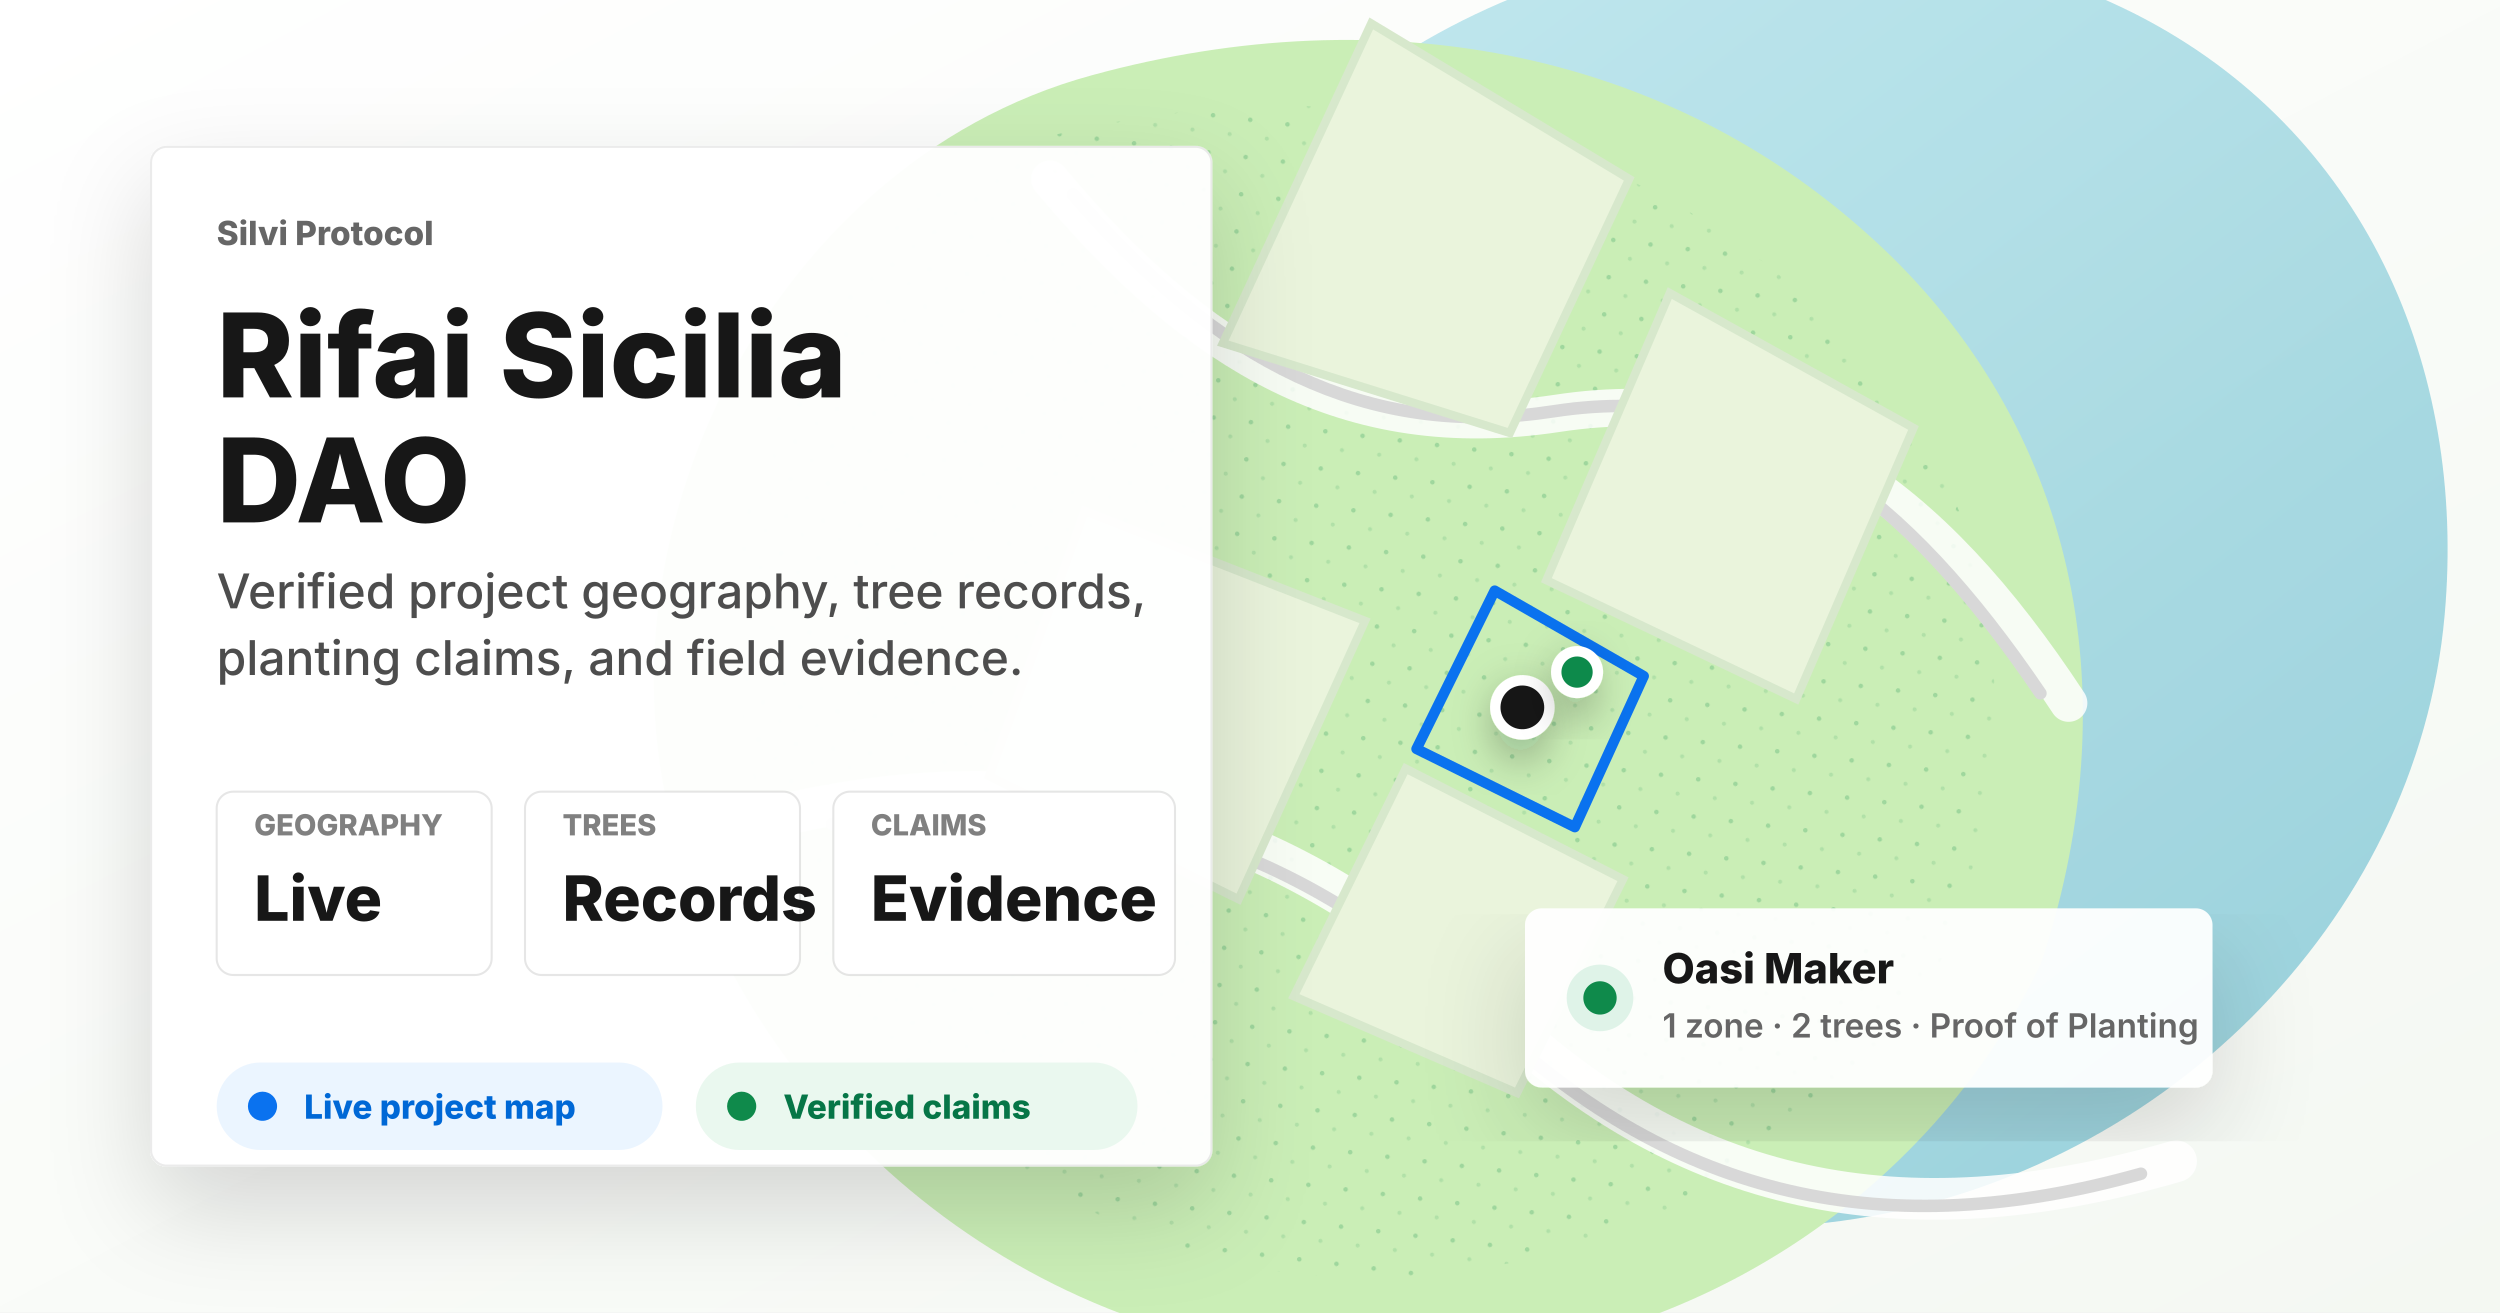
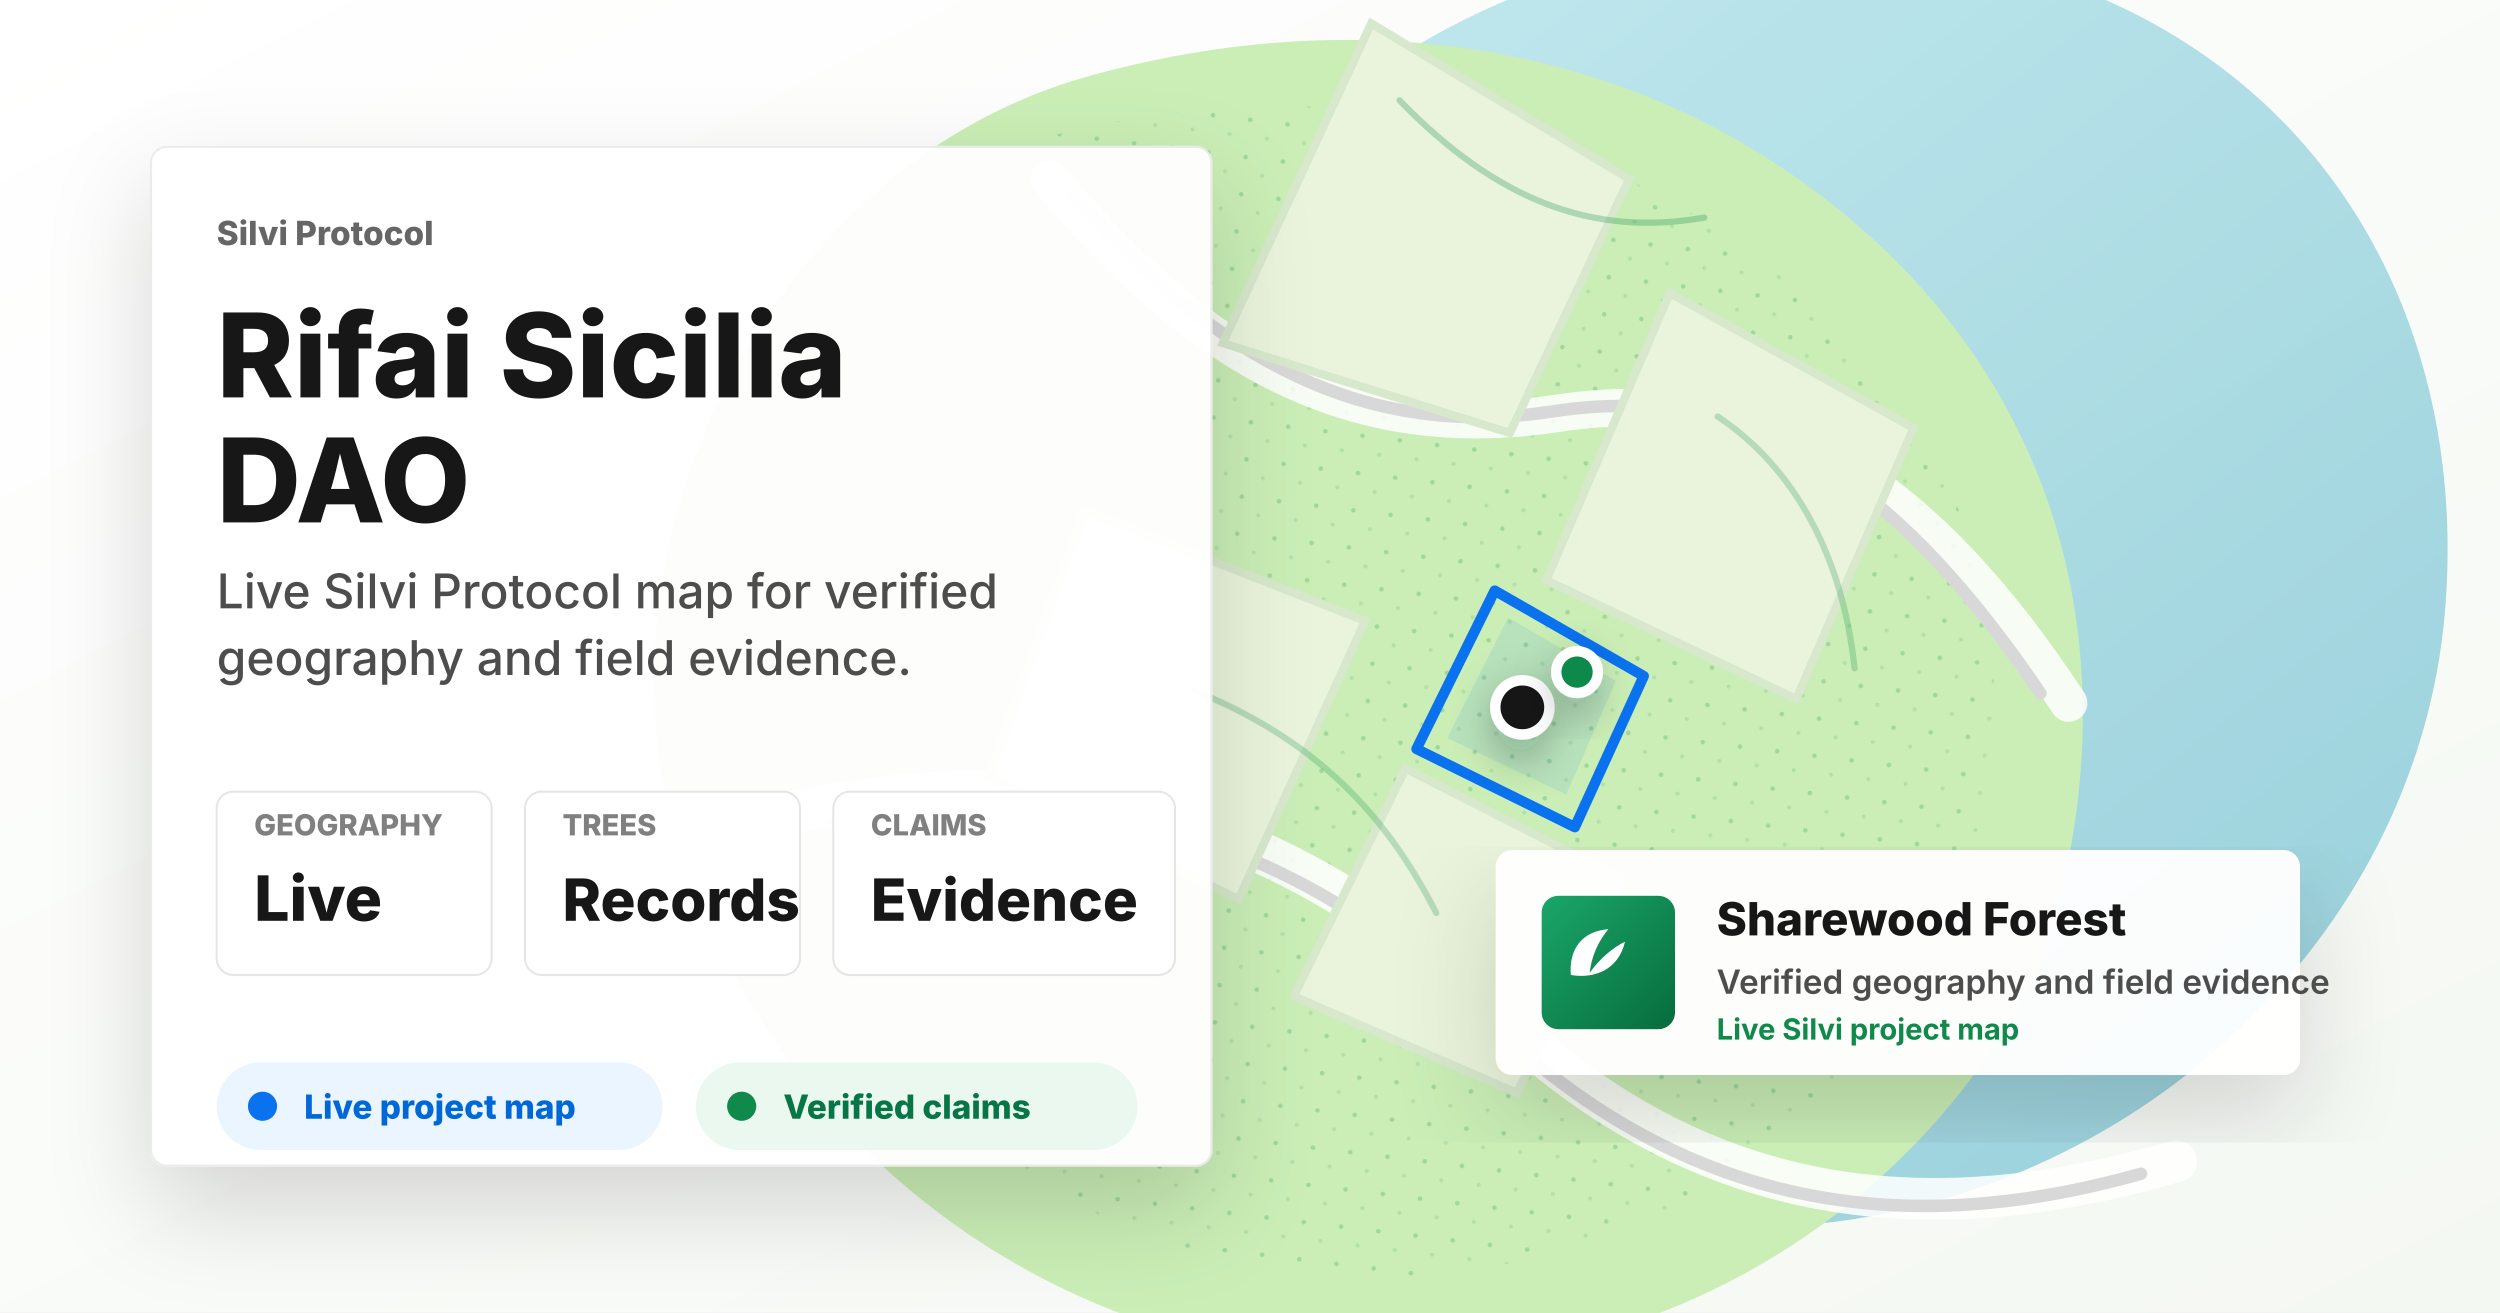
<svg xmlns="http://www.w3.org/2000/svg" width="1200" height="630" viewBox="0 0 1200 630" role="img" aria-labelledby="title desc">
  <defs>
    <linearGradient id="paper" x1="0" y1="0" x2="1" y2="1">
      <stop offset="0" stop-color="#ffffff" />
      <stop offset="1" stop-color="#f4f8f2" />
    </linearGradient>
    <linearGradient id="sea" x1="0" y1="0" x2="1" y2="1">
      <stop offset="0" stop-color="#bfe8ee" />
      <stop offset="1" stop-color="#8fcbd8" />
+     </linearGradient>
+     <linearGradient id="labelIcon" x1="0" y1="0" x2="1" y2="1">
+       <stop offset="0" stop-color="#1aa66a" />
+       <stop offset="1" stop-color="#076c3c" />
    </linearGradient>
    <pattern id="fieldDots" width="18" height="18" patternUnits="userSpaceOnUse">
      <circle cx="4" cy="4" r="1.1" fill="#0f8a4b" opacity="0.32" />
      <circle cx="13" cy="12" r="1" fill="#0f8a4b" opacity="0.18" />
    </pattern>
    <filter id="cardShadow" x="-20%" y="-20%" width="140%" height="150%" color-interpolation-filters="sRGB">
      <feDropShadow dx="0" dy="2" stdDeviation="2" flood-color="#000000" flood-opacity="0.08" />
      <feDropShadow dx="0" dy="20" stdDeviation="24" flood-color="#000000" flood-opacity="0.16" />
    </filter>
    <filter id="pinShadow" x="-80%" y="-80%" width="260%" height="260%" color-interpolation-filters="sRGB">
      <feDropShadow dx="0" dy="8" stdDeviation="10" flood-color="#032516" flood-opacity="0.28" />
    </filter>
  </defs>
  <rect width="1200" height="630" fill="url(#paper)" />
  <g transform="translate(612 -72) rotate(7)">
    <path d="M420 28C535 70 598 176 602 296C607 445 498 581 350 620C214 656 80 592 8 485C-67 375-53 225 35 126C128 21 290-19 420 28Z" fill="url(#sea)" opacity="0.92" />
    <path d="M-74 118C60 63 204 71 318 158C423 239 455 363 430 486C390 604 284 694 151 713C-12 736-156 650-221 520C-292 380-226 180-74 118Z" fill="#caeeb6" />
    <path d="M-92 150C54 94 194 113 299 197C390 270 412 380 383 488C343 587 250 656 135 674C-1 694-124 616-181 503C-242 379-218 211-92 150Z" fill="url(#fieldDots)" opacity="0.72" />
    <path d="M-171 486C-41 441 71 466 175 543C273 615 378 627 506 572" fill="none" stroke="#ffffff" stroke-width="20" stroke-linecap="round" opacity="0.86" />
    <path d="M-154 490C-26 449 76 475 171 546C270 619 373 629 490 580" fill="none" stroke="#d8d8d8" stroke-width="6" stroke-linecap="round" />
    <path d="M-88 170C-7 246 70 279 167 252C270 223 350 268 428 360" fill="none" stroke="#ffffff" stroke-width="18" stroke-linecap="round" opacity="0.84" />
    <path d="M-76 176C2 247 78 276 166 251C262 224 338 270 414 357" fill="none" stroke="#d8d8d8" stroke-width="6" stroke-linecap="round" />
    <path d="M56 77L188 136L146 264L4 238Z" fill="#eaf4dc" stroke="#d7e8cc" stroke-width="4" />
    <path d="M214 188L338 238L298 374L172 332Z" fill="#eaf4dc" stroke="#d7e8cc" stroke-width="4" />
    <path d="M-52 326L88 362L44 502L-82 458Z" fill="#eaf4dc" stroke="#d7e8cc" stroke-width="4" />
    <path d="M116 430L226 470L188 578L76 545Z" fill="#eaf4dc" stroke="#d7e8cc" stroke-width="4" />
+     <path d="M74 112C126 154 174 166 226 150" fill="none" stroke="#0f8a4b" stroke-width="3" stroke-linecap="round" opacity="0.28" />
+     <path d="M10 405C66 420 106 448 139 497" fill="none" stroke="#0f8a4b" stroke-width="3" stroke-linecap="round" opacity="0.24" />
+     <path d="M244 244C284 264 312 304 324 356" fill="none" stroke="#0f8a4b" stroke-width="3" stroke-linecap="round" opacity="0.24" />
    <path d="M148 340L224 372L200 448L120 420Z" fill="none" stroke="#0a72ef" stroke-width="5" stroke-linejoin="round" />
+     <path d="M156 352L211 376L194 433L134 413Z" fill="#0a72ef" opacity="0.10" />
    <circle cx="168" cy="394" r="13" fill="#171717" stroke="#ffffff" stroke-width="5" filter="url(#pinShadow)" />
    <circle cx="192" cy="374" r="10" fill="#0f8a4b" stroke="#ffffff" stroke-width="5" filter="url(#pinShadow)" />
  </g>
  <g transform="translate(72 70)" filter="url(#cardShadow)">
    <rect width="510" height="490" rx="8" fill="#ffffff" opacity="0.96" />
    <rect x="0.5" y="0.5" width="509" height="489" rx="7.5" fill="none" stroke="#000000" opacity="0.08" />
  </g>
-   <g transform="translate(104 106)" font-family="Inter, ui-sans-serif, -apple-system, BlinkMacSystemFont, 'Segoe UI', sans-serif">
+   <g transform="translate(104 106)" font-family="Geist, Inter, ui-sans-serif, -apple-system, BlinkMacSystemFont, 'Segoe UI', sans-serif">
    <text x="0" y="0" dominant-baseline="hanging" font-size="16" font-weight="800" fill="#666666" text-transform="uppercase">Silvi Protocol</text>
    <text x="0" y="44" dominant-baseline="hanging" font-size="56" line-height="1" font-weight="800" fill="#171717">Rifai Sicilia</text>
    <text x="0" y="104" dominant-baseline="hanging" font-size="56" line-height="1" font-weight="800" fill="#171717">DAO</text>
-     <text x="0" y="186" font-size="23" font-weight="500" fill="#4d4d4d">Verified project geography, tree records,</text>
-     <text x="0" y="218" font-size="23" font-weight="500" fill="#4d4d4d">planting claims, and field evidence.</text>
+     <text x="0" y="186" font-size="23" font-weight="500" fill="#4d4d4d">Live Silvi Protocol map for verified</text>
+     <text x="0" y="218" font-size="23" font-weight="500" fill="#4d4d4d">geography and field evidence.</text>
    <g transform="translate(0 274)">
      <rect width="132" height="88" rx="8" fill="#ffffff" stroke="#000000" stroke-opacity="0.10" />
      <text x="18" y="21" font-size="14" font-weight="800" fill="#808080">GEOGRAPHY</text>
      <text x="18" y="62" font-size="30" font-weight="800" fill="#171717">Live</text>
    </g>
    <g transform="translate(148 274)">
      <rect width="132" height="88" rx="8" fill="#ffffff" stroke="#000000" stroke-opacity="0.10" />
      <text x="18" y="21" font-size="14" font-weight="800" fill="#808080">TREES</text>
-       <text x="18" y="62" font-size="30" font-weight="800" fill="#171717">Records</text>
+       <text x="18" y="62" font-size="28" font-weight="800" fill="#171717">Records</text>
    </g>
    <g transform="translate(296 274)">
      <rect width="164" height="88" rx="8" fill="#ffffff" stroke="#000000" stroke-opacity="0.10" />
      <text x="18" y="21" font-size="14" font-weight="800" fill="#808080">CLAIMS</text>
-       <text x="18" y="62" font-size="30" font-weight="800" fill="#171717">Evidence</text>
+       <text x="18" y="62" font-size="28" font-weight="800" fill="#171717">Evidence</text>
    </g>
    <g transform="translate(0 404)">
      <rect width="214" height="42" rx="21" fill="#ebf5ff" />
      <circle cx="22" cy="21" r="7" fill="#0a72ef" />
      <text x="42" y="27" font-size="16" font-weight="800" fill="#0068d6">Live project map</text>
    </g>
    <g transform="translate(230 404)">
      <rect width="212" height="42" rx="21" fill="#eaf8ef" />
      <circle cx="22" cy="21" r="7" fill="#0f8a4b" />
      <text x="42" y="27" font-size="16" font-weight="800" fill="#067647">Verified claims</text>
    </g>
  </g>
-   <g transform="translate(732 436)" font-family="Inter, ui-sans-serif, -apple-system, BlinkMacSystemFont, 'Segoe UI', sans-serif">
-     <rect width="330" height="86" rx="8" fill="#ffffff" opacity="0.94" filter="url(#cardShadow)" />
-     <circle cx="36" cy="43" r="12" fill="#0f8a4b" stroke="#dff3e8" stroke-width="8" />
-     <text x="66" y="36" font-size="20" font-weight="800" fill="#171717">Oasi Maker</text>
-     <text x="66" y="62" font-size="16" font-weight="600" fill="#666666">1 zone · 2 trees · Proof of Planting</text>
+   <g transform="translate(718 408)" font-family="Geist, Inter, ui-sans-serif, -apple-system, BlinkMacSystemFont, 'Segoe UI', sans-serif">
+     <rect width="386" height="108" rx="8" fill="#ffffff" opacity="0.95" filter="url(#cardShadow)" />
+     <rect x="22" y="22" width="64" height="64" rx="8" fill="url(#labelIcon)" />
+     <path d="M54 38C41 39 35 48 36 60C48 62 59 57 62 44C56 47 50 52 45 59C46 51 49 44 54 38Z" fill="#ffffff" />
+     <text x="106" y="41" font-size="22" font-weight="800" fill="#171717">Sharewood Forest</text>
+     <text x="106" y="69" font-size="16" font-weight="600" fill="#4d4d4d">Verified geography and field evidence</text>
+     <text x="106" y="91" font-size="14" font-weight="700" fill="#0f8a4b">Live Silvi project map</text>
  </g>
</svg>
